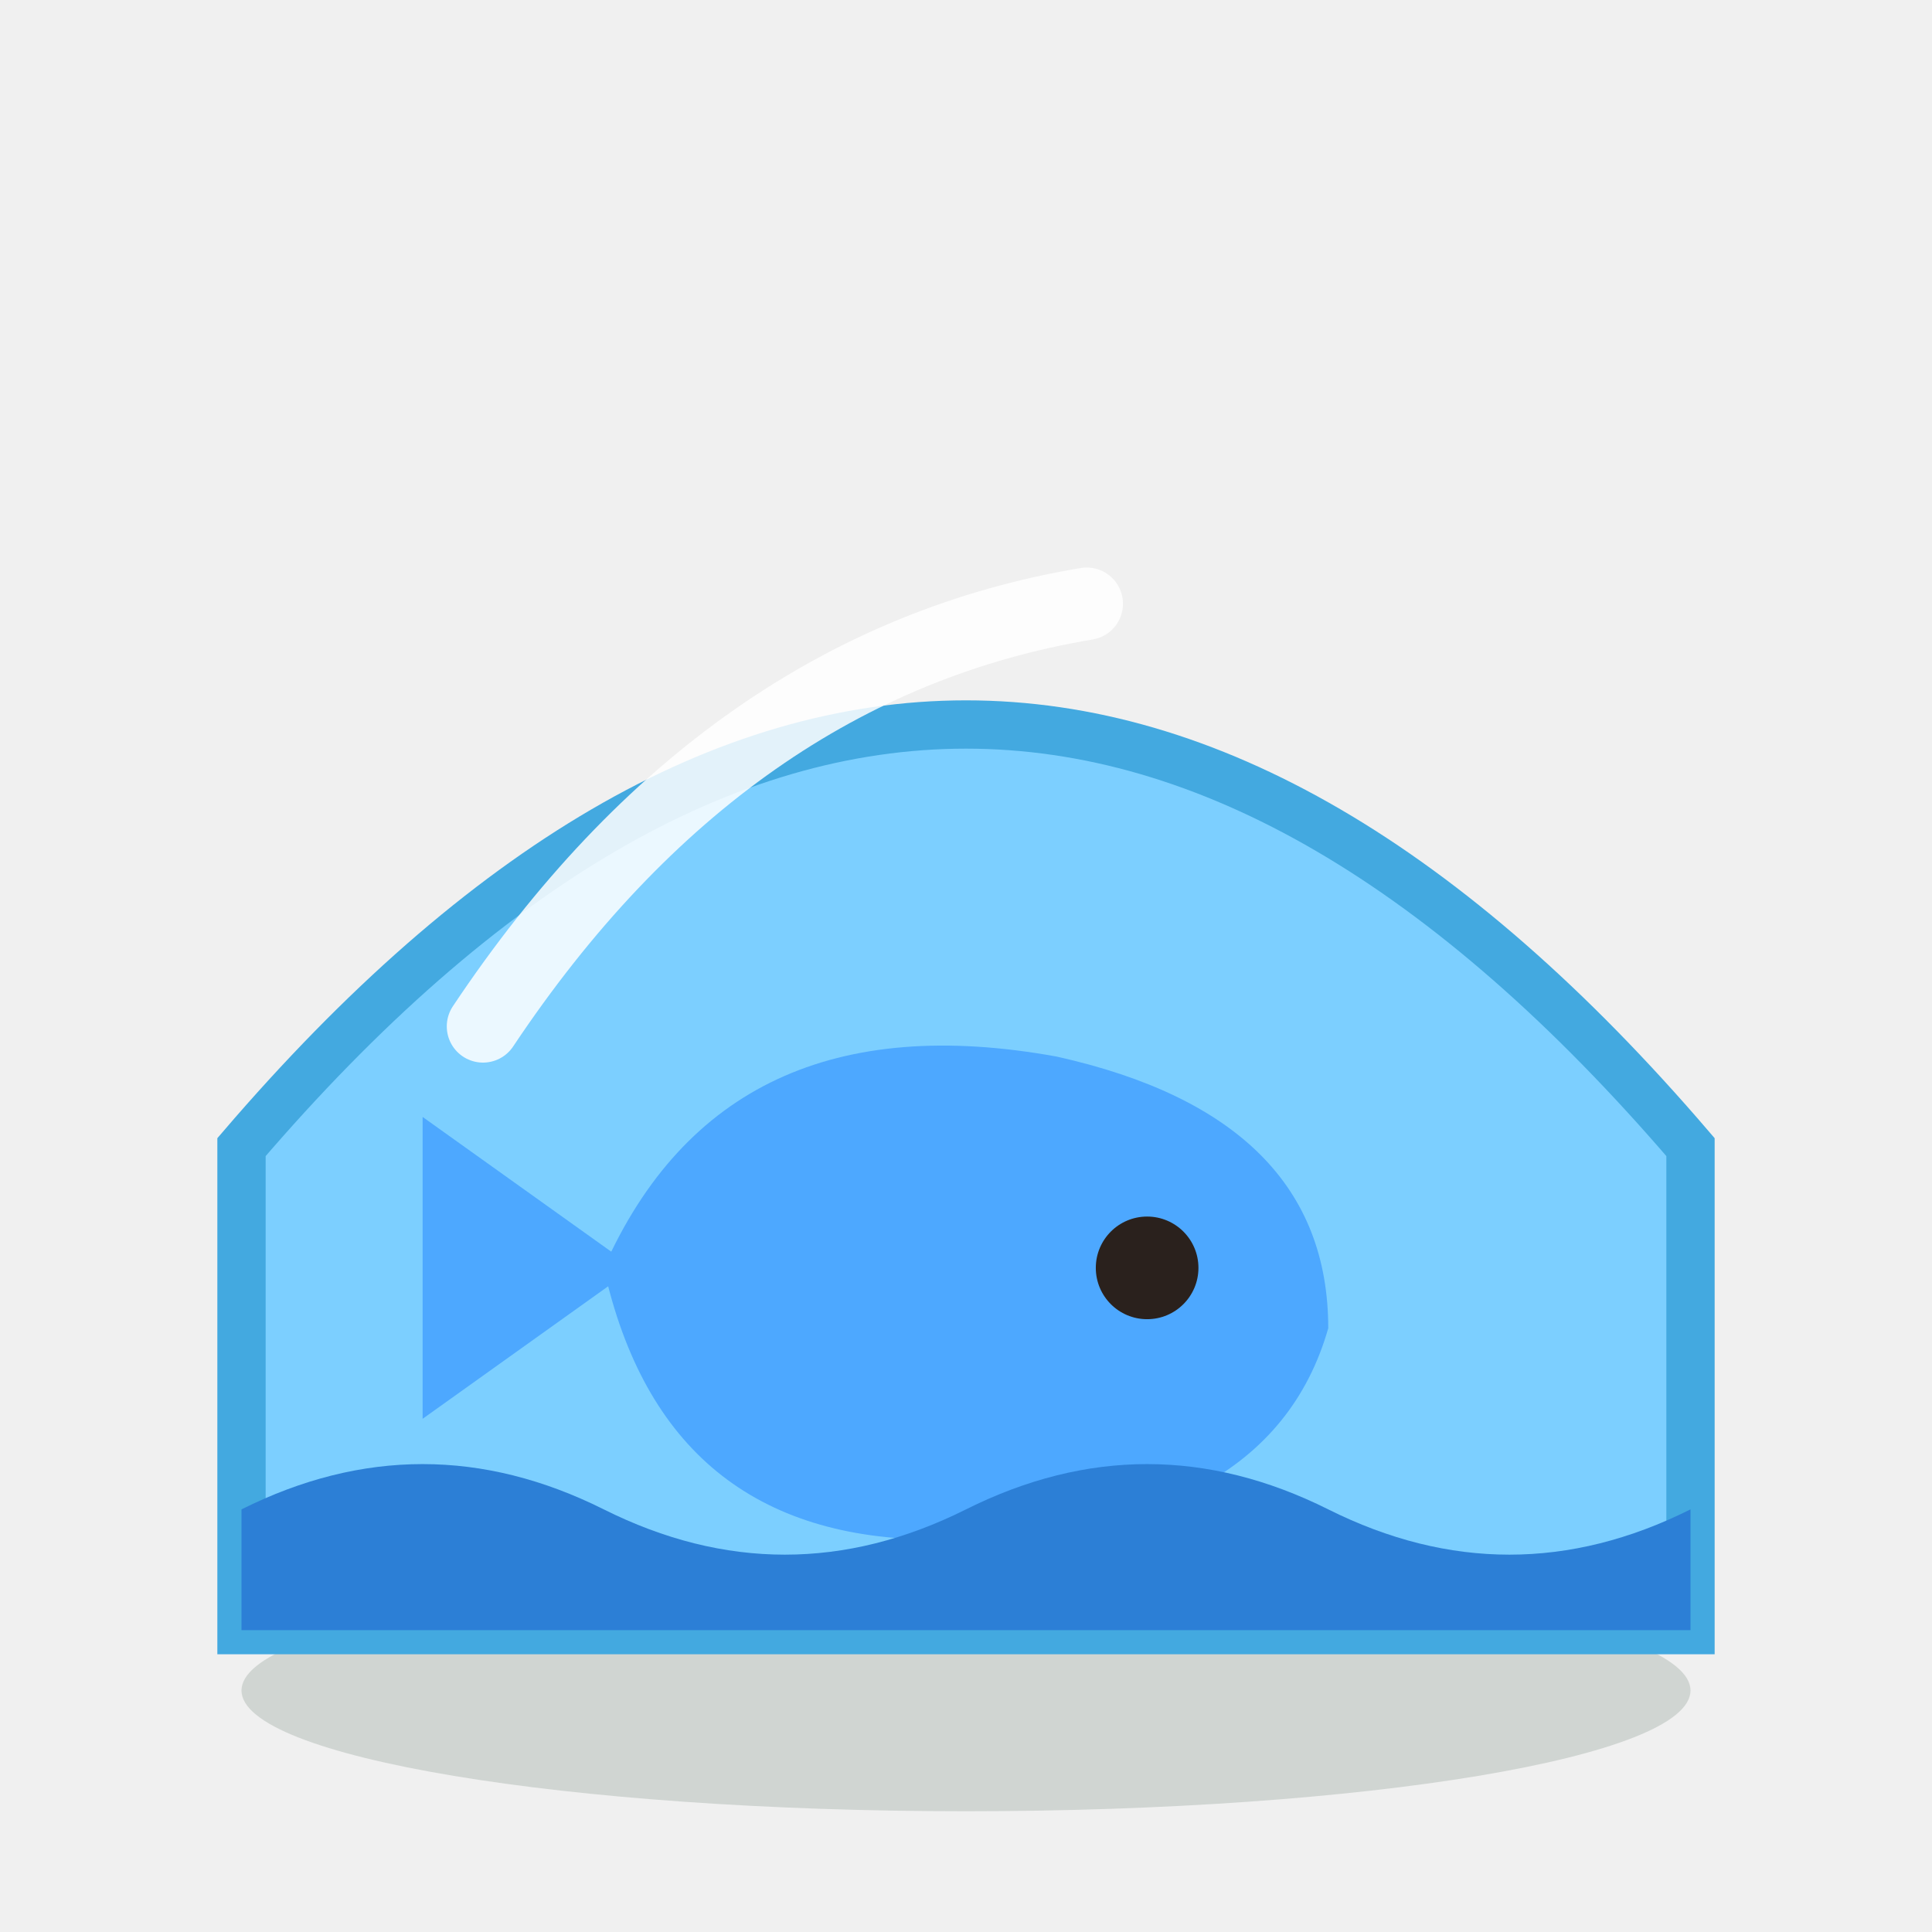
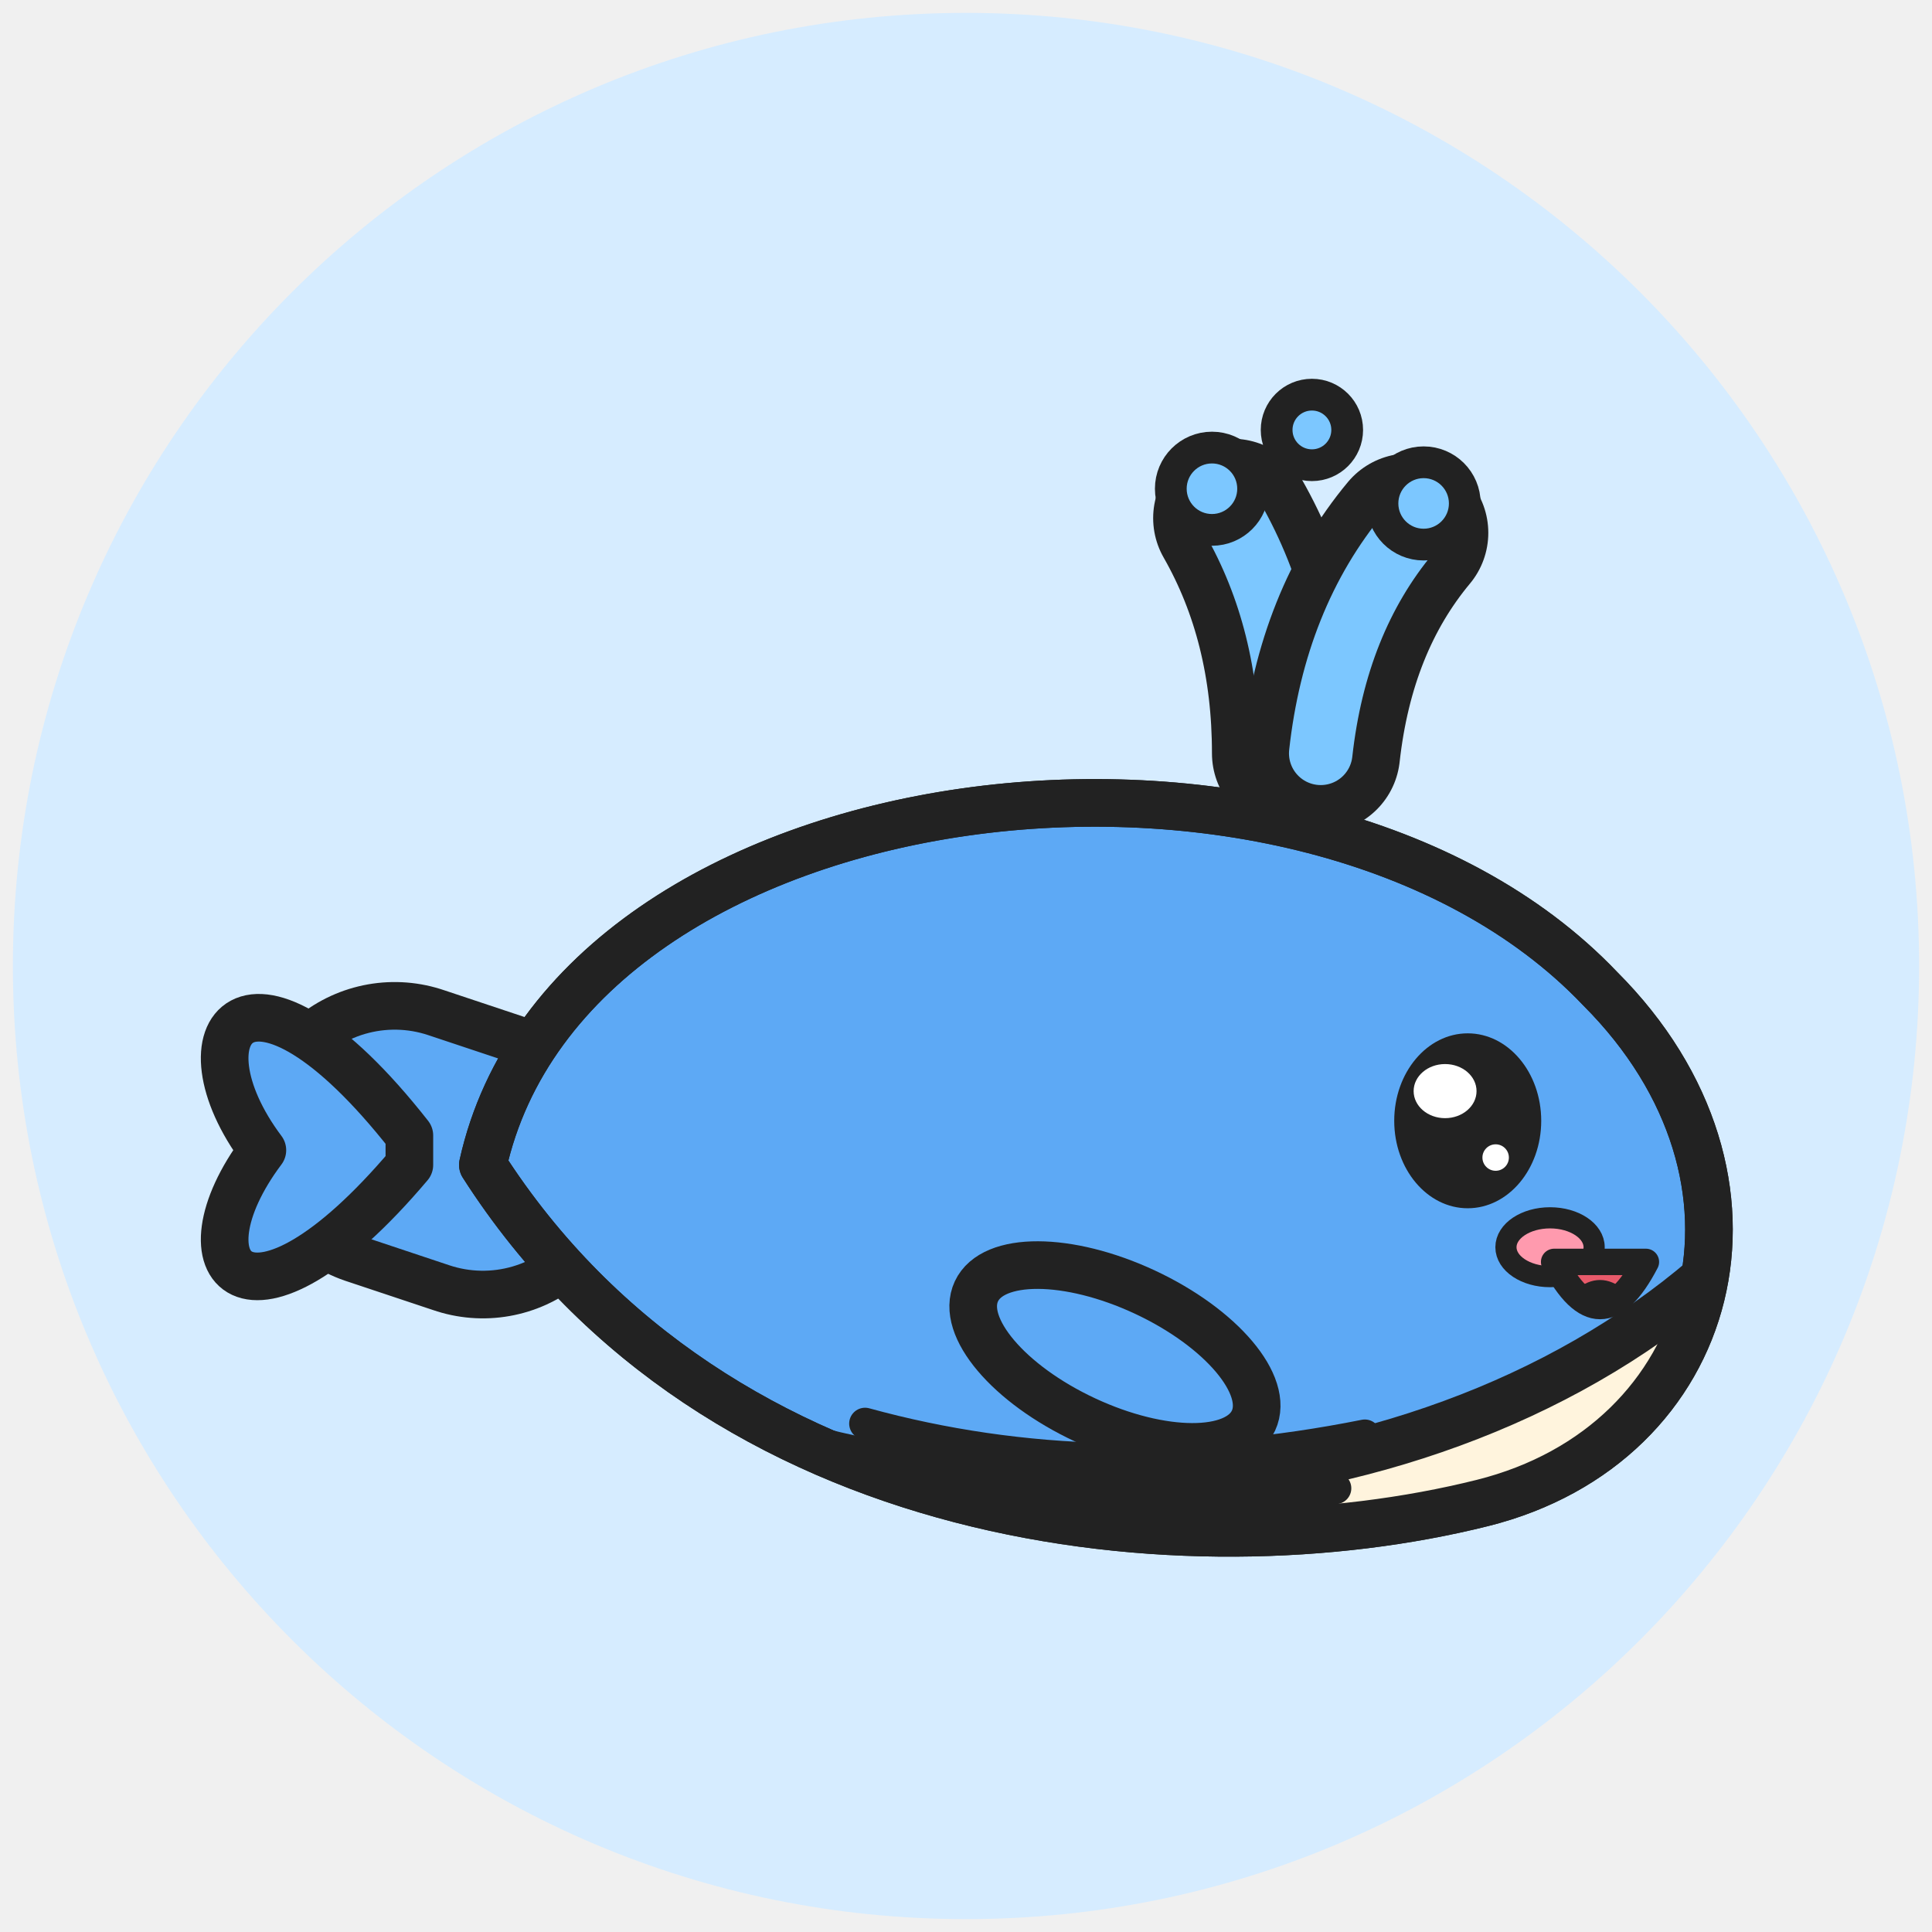
- <svg xmlns="http://www.w3.org/2000/svg" width="64" height="64" viewBox="0 0 64 64">
-   <ellipse cx="32" cy="56" rx="24" ry="4" fill="rgba(30,60,40,.15)" />
-   <path d="M8 54 V38 Q 32 10 56 38 V54 Z" fill="#7CCFFF" stroke="#43A9E0" stroke-width="1.6" />
-   <path d="M16 34 Q 24 22 36 20" stroke="#fff" stroke-width="2.4" fill="none" stroke-linecap="round" opacity=".85" />
-   <path d="M20 42 q4 -9 15 -7 q9 2 9 9 q-2 7 -13 7 q-9 0 -11 -9z" fill="#4DA8FF" />
-   <path d="M21 42 l-7 -5 v10z" fill="#4DA8FF" />
-   <circle cx="38" cy="42" r="1.7" fill="#2A211D" />
-   <path d="M8 50 q6 -3 12 0 t12 0 t12 0 t12 0 V54 H8z" fill="#2C7FD6" />
+ <svg xmlns="http://www.w3.org/2000/svg" width="64" height="64" viewBox="0 0 600 600">
+   <circle cx="300" cy="300" r="296" fill="#D6ECFF" />
+   <defs>
+     <clipPath id="badge">
+       <circle cx="300" cy="300" r="296" />
+     </clipPath>
+   </defs>
+   <g clip-path="url(#badge)">
+     <g transform="translate(40.4 5.7) scale(0.913)">
+       <path d="M120 390 L 90 380" fill="none" stroke="#222222" stroke-width="104.4" stroke-linecap="round" stroke-linejoin="round" />
+       <path d="M120 390 L 90 380" fill="none" stroke="#5DA9F5" stroke-width="72.0" stroke-linecap="round" stroke-linejoin="round" />
+       <path d="M95 380 C 40 310 15 345 45 385 C 15 425 40 455 95 390 Z" fill="#5DA9F5" stroke="#222222" stroke-width="16.2" stroke-linejoin="round" stroke-linecap="round" />
+       <path d="M120 390 C 150 255 400 225 500 330 C 565 395 540 485 460 505 C 360 530 200 515 120 390 Z" fill="#5DA9F5" stroke="#222222" stroke-width="16.2" stroke-linejoin="round" stroke-linecap="round" />
+       <defs>
+         <clipPath id="icon-whale-body">
+           <path d="M120 390 C 150 255 400 225 500 330 C 565 395 540 485 460 505 C 360 530 200 515 120 390 Z" fill="#5DA9F5" stroke="#222222" stroke-width="16.2" stroke-linejoin="round" stroke-linecap="round" />
+         </clipPath>
+       </defs>
+       <g clip-path="url(#icon-whale-body)">
+         <path d="M150 455 C 280 525 450 510 545 420 L 580 600 L 100 600 Z" fill="#FFF4DD" stroke="#222222" stroke-width="16.2" stroke-linejoin="round" stroke-linecap="round" />
+       </g>
+       <path d="M120 390 C 150 255 400 225 500 330 C 565 395 540 485 460 505 C 360 530 200 515 120 390 Z" fill="none" stroke="#222222" stroke-width="16.2" stroke-linejoin="round" stroke-linecap="round" />
+       <path d="M250 478 Q 330 500 420 482" fill="none" stroke="#222222" stroke-width="10.8" stroke-linejoin="round" stroke-linecap="round" />
+       <path d="M290 500 Q 350 512 410 500" fill="none" stroke="#222222" stroke-width="10.8" stroke-linejoin="round" stroke-linecap="round" />
+       <ellipse cx="335" cy="455" rx="52" ry="24" fill="#5DA9F5" stroke="#222222" stroke-width="16.2" stroke-linejoin="round" stroke-linecap="round" transform="rotate(25 335 455)" />
+       <path d="M395 250 Q 395 205 375 170" fill="none" stroke="#222222" stroke-width="54.0" stroke-linecap="round" stroke-linejoin="round" />
+       <path d="M395 250 Q 395 205 375 170" fill="none" stroke="#7CC7FF" stroke-width="21.6" stroke-linecap="round" stroke-linejoin="round" />
+       <path d="M405 250 Q 410 205 435 175" fill="none" stroke="#222222" stroke-width="54.0" stroke-linecap="round" stroke-linejoin="round" />
+       <path d="M405 250 Q 410 205 435 175" fill="none" stroke="#7CC7FF" stroke-width="21.6" stroke-linecap="round" stroke-linejoin="round" />
+       <circle cx="368" cy="160" r="14" fill="#7CC7FF" stroke="#222222" stroke-width="10.8" stroke-linejoin="round" stroke-linecap="round" />
+       <circle cx="440" cy="165" r="14" fill="#7CC7FF" stroke="#222222" stroke-width="10.8" stroke-linejoin="round" stroke-linecap="round" />
+       <circle cx="402" cy="140" r="12" fill="#7CC7FF" stroke="#222222" stroke-width="10.8" stroke-linejoin="round" stroke-linecap="round" />
+       <ellipse cx="455" cy="375" rx="25.0" ry="29.75" fill="#222222" />
+       <ellipse cx="447.3" cy="364.9" rx="10.7" ry="9.2" fill="#FFFFFF" />
+       <circle cx="464.5" cy="387.5" r="4.5" fill="#FFFFFF" />
+       <ellipse cx="483" cy="418" rx="15" ry="10" fill="#FF9AAE" stroke="#222222" stroke-width="7.2" stroke-linejoin="round" stroke-linecap="round" />
+       <path d="M484.4 423.0 Q 500.0 453.0 515.6 423.0 Z" fill="#E85A6A" stroke="#222222" stroke-width="9.0" stroke-linejoin="round" stroke-linecap="round" />
+       <path d="M493.8 434.4 Q 500.0 429.3 506.2 434.4 Q 500.0 439.5 493.8 434.4 Z" fill="#FF9AAE" stroke="#222222" stroke-width="5.4" stroke-linejoin="round" stroke-linecap="round" />
+     </g>
+   </g>
</svg>
